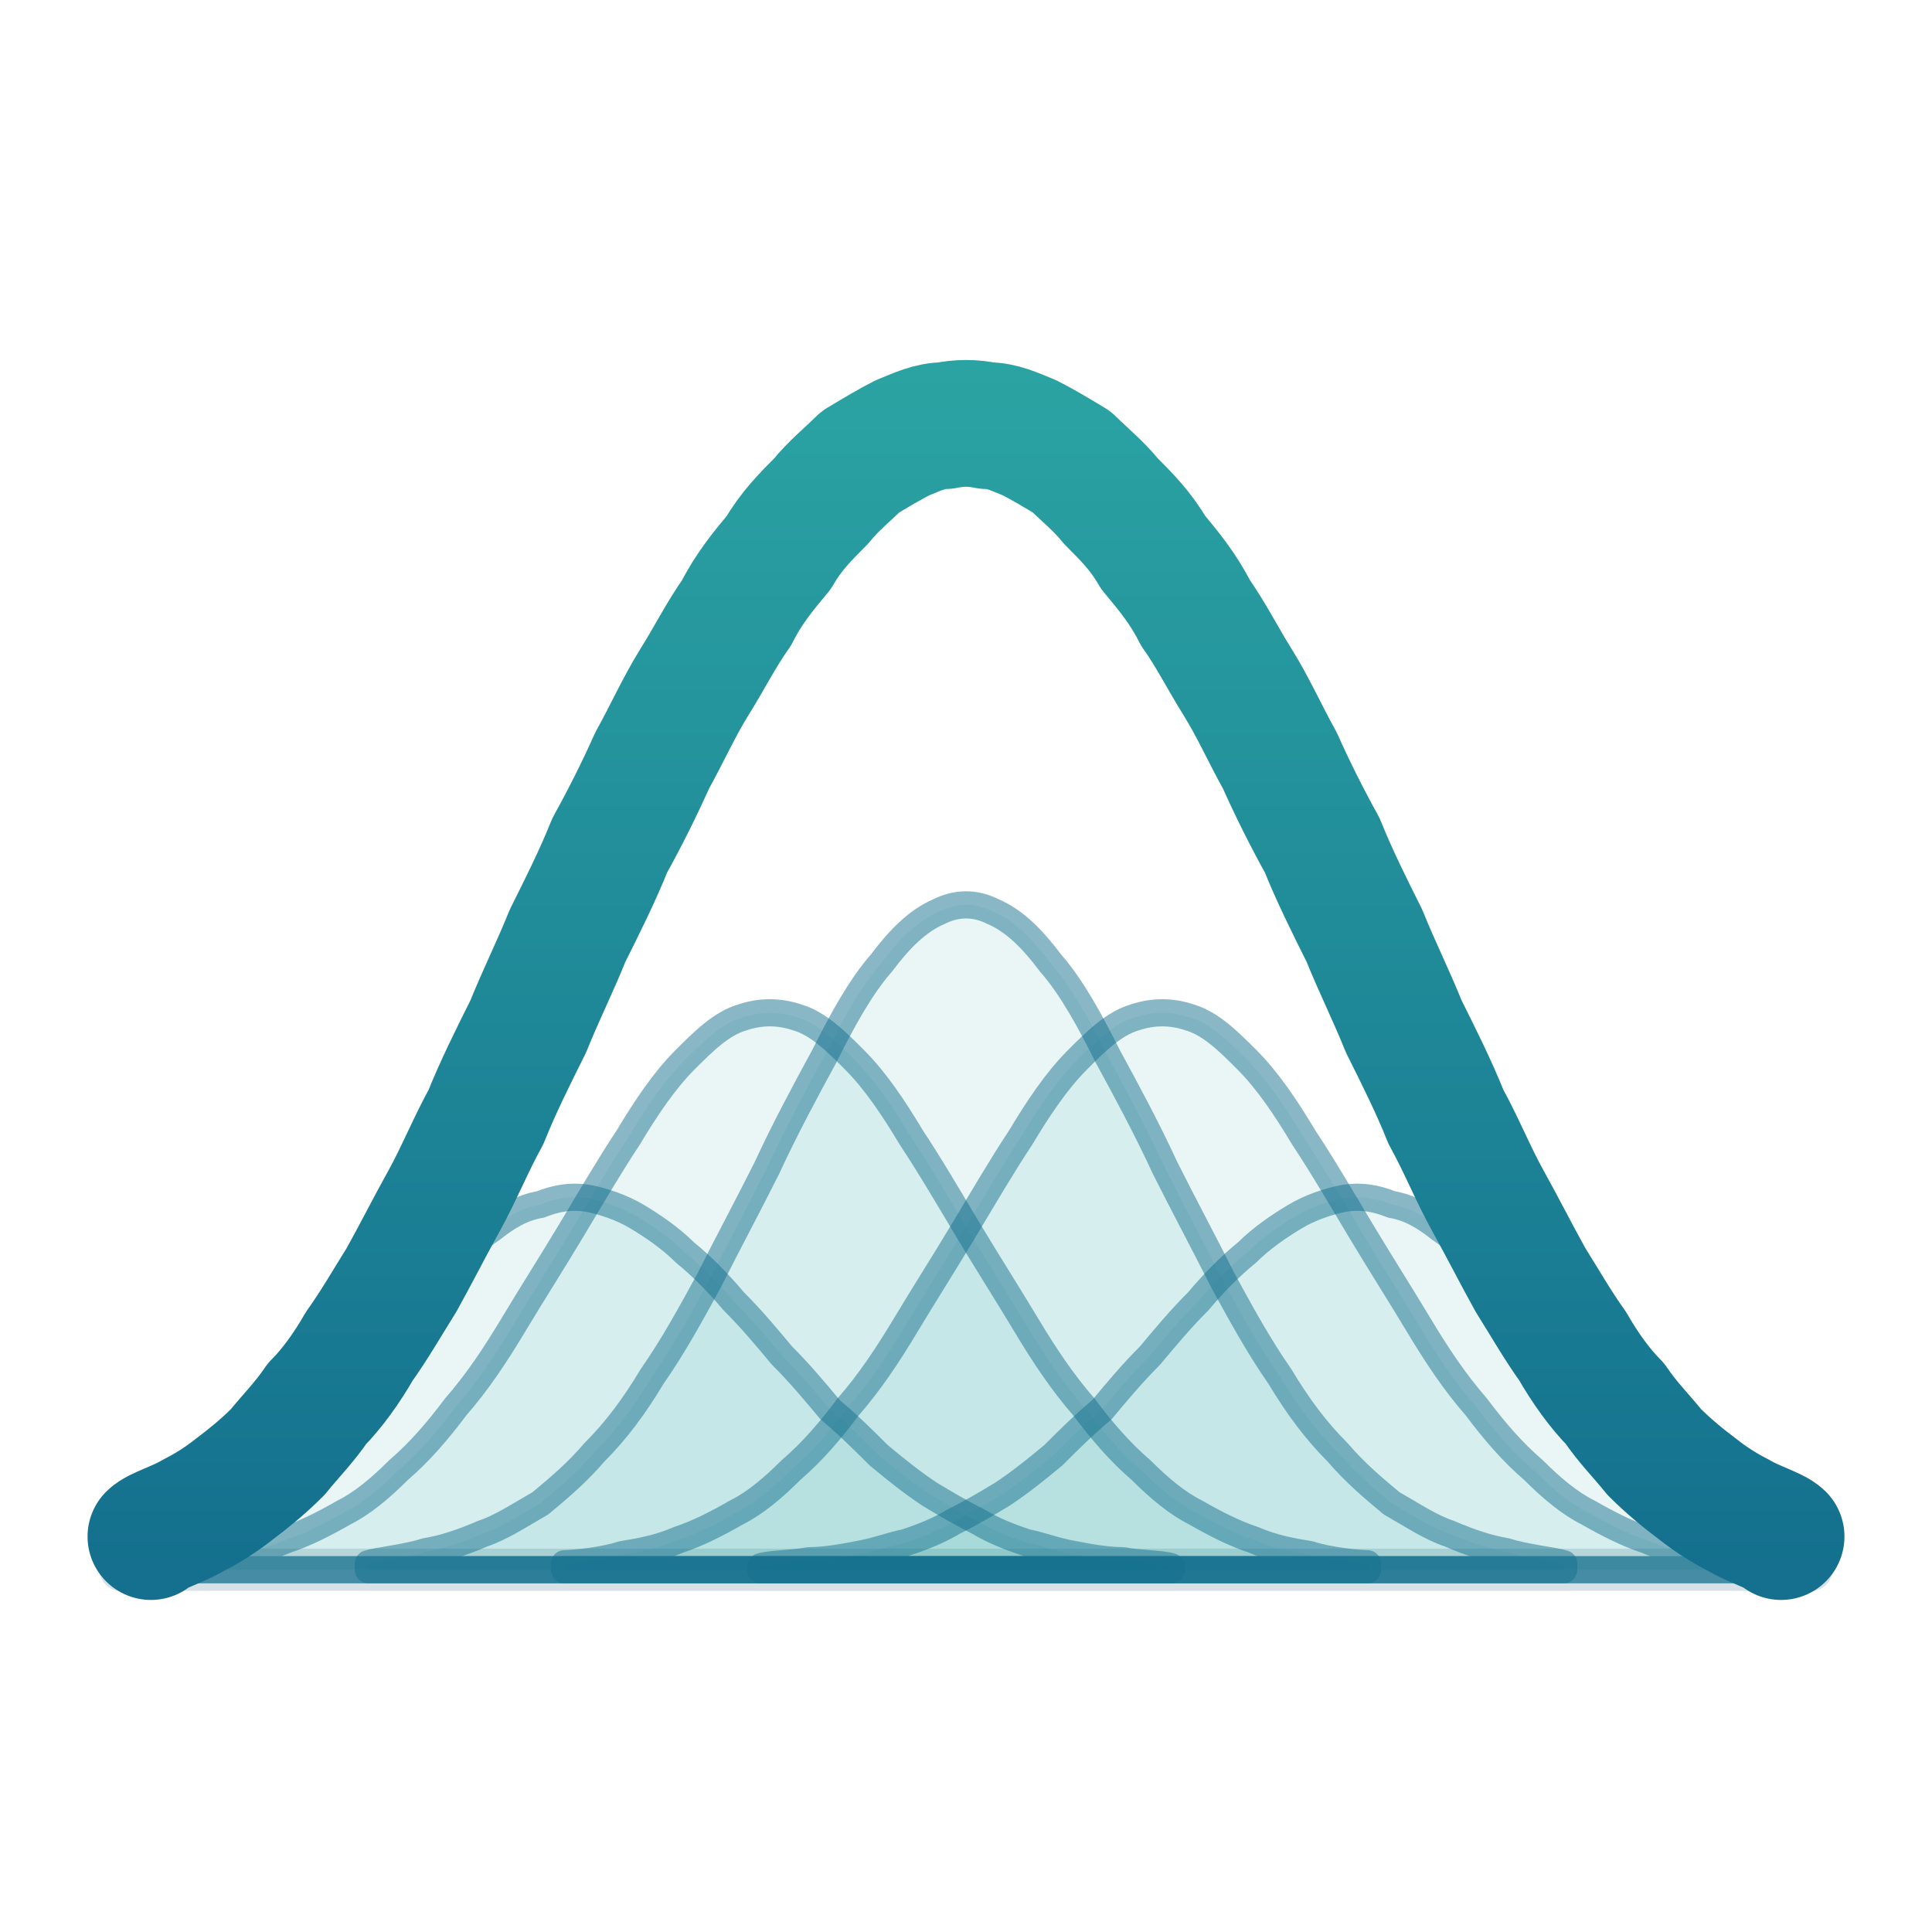
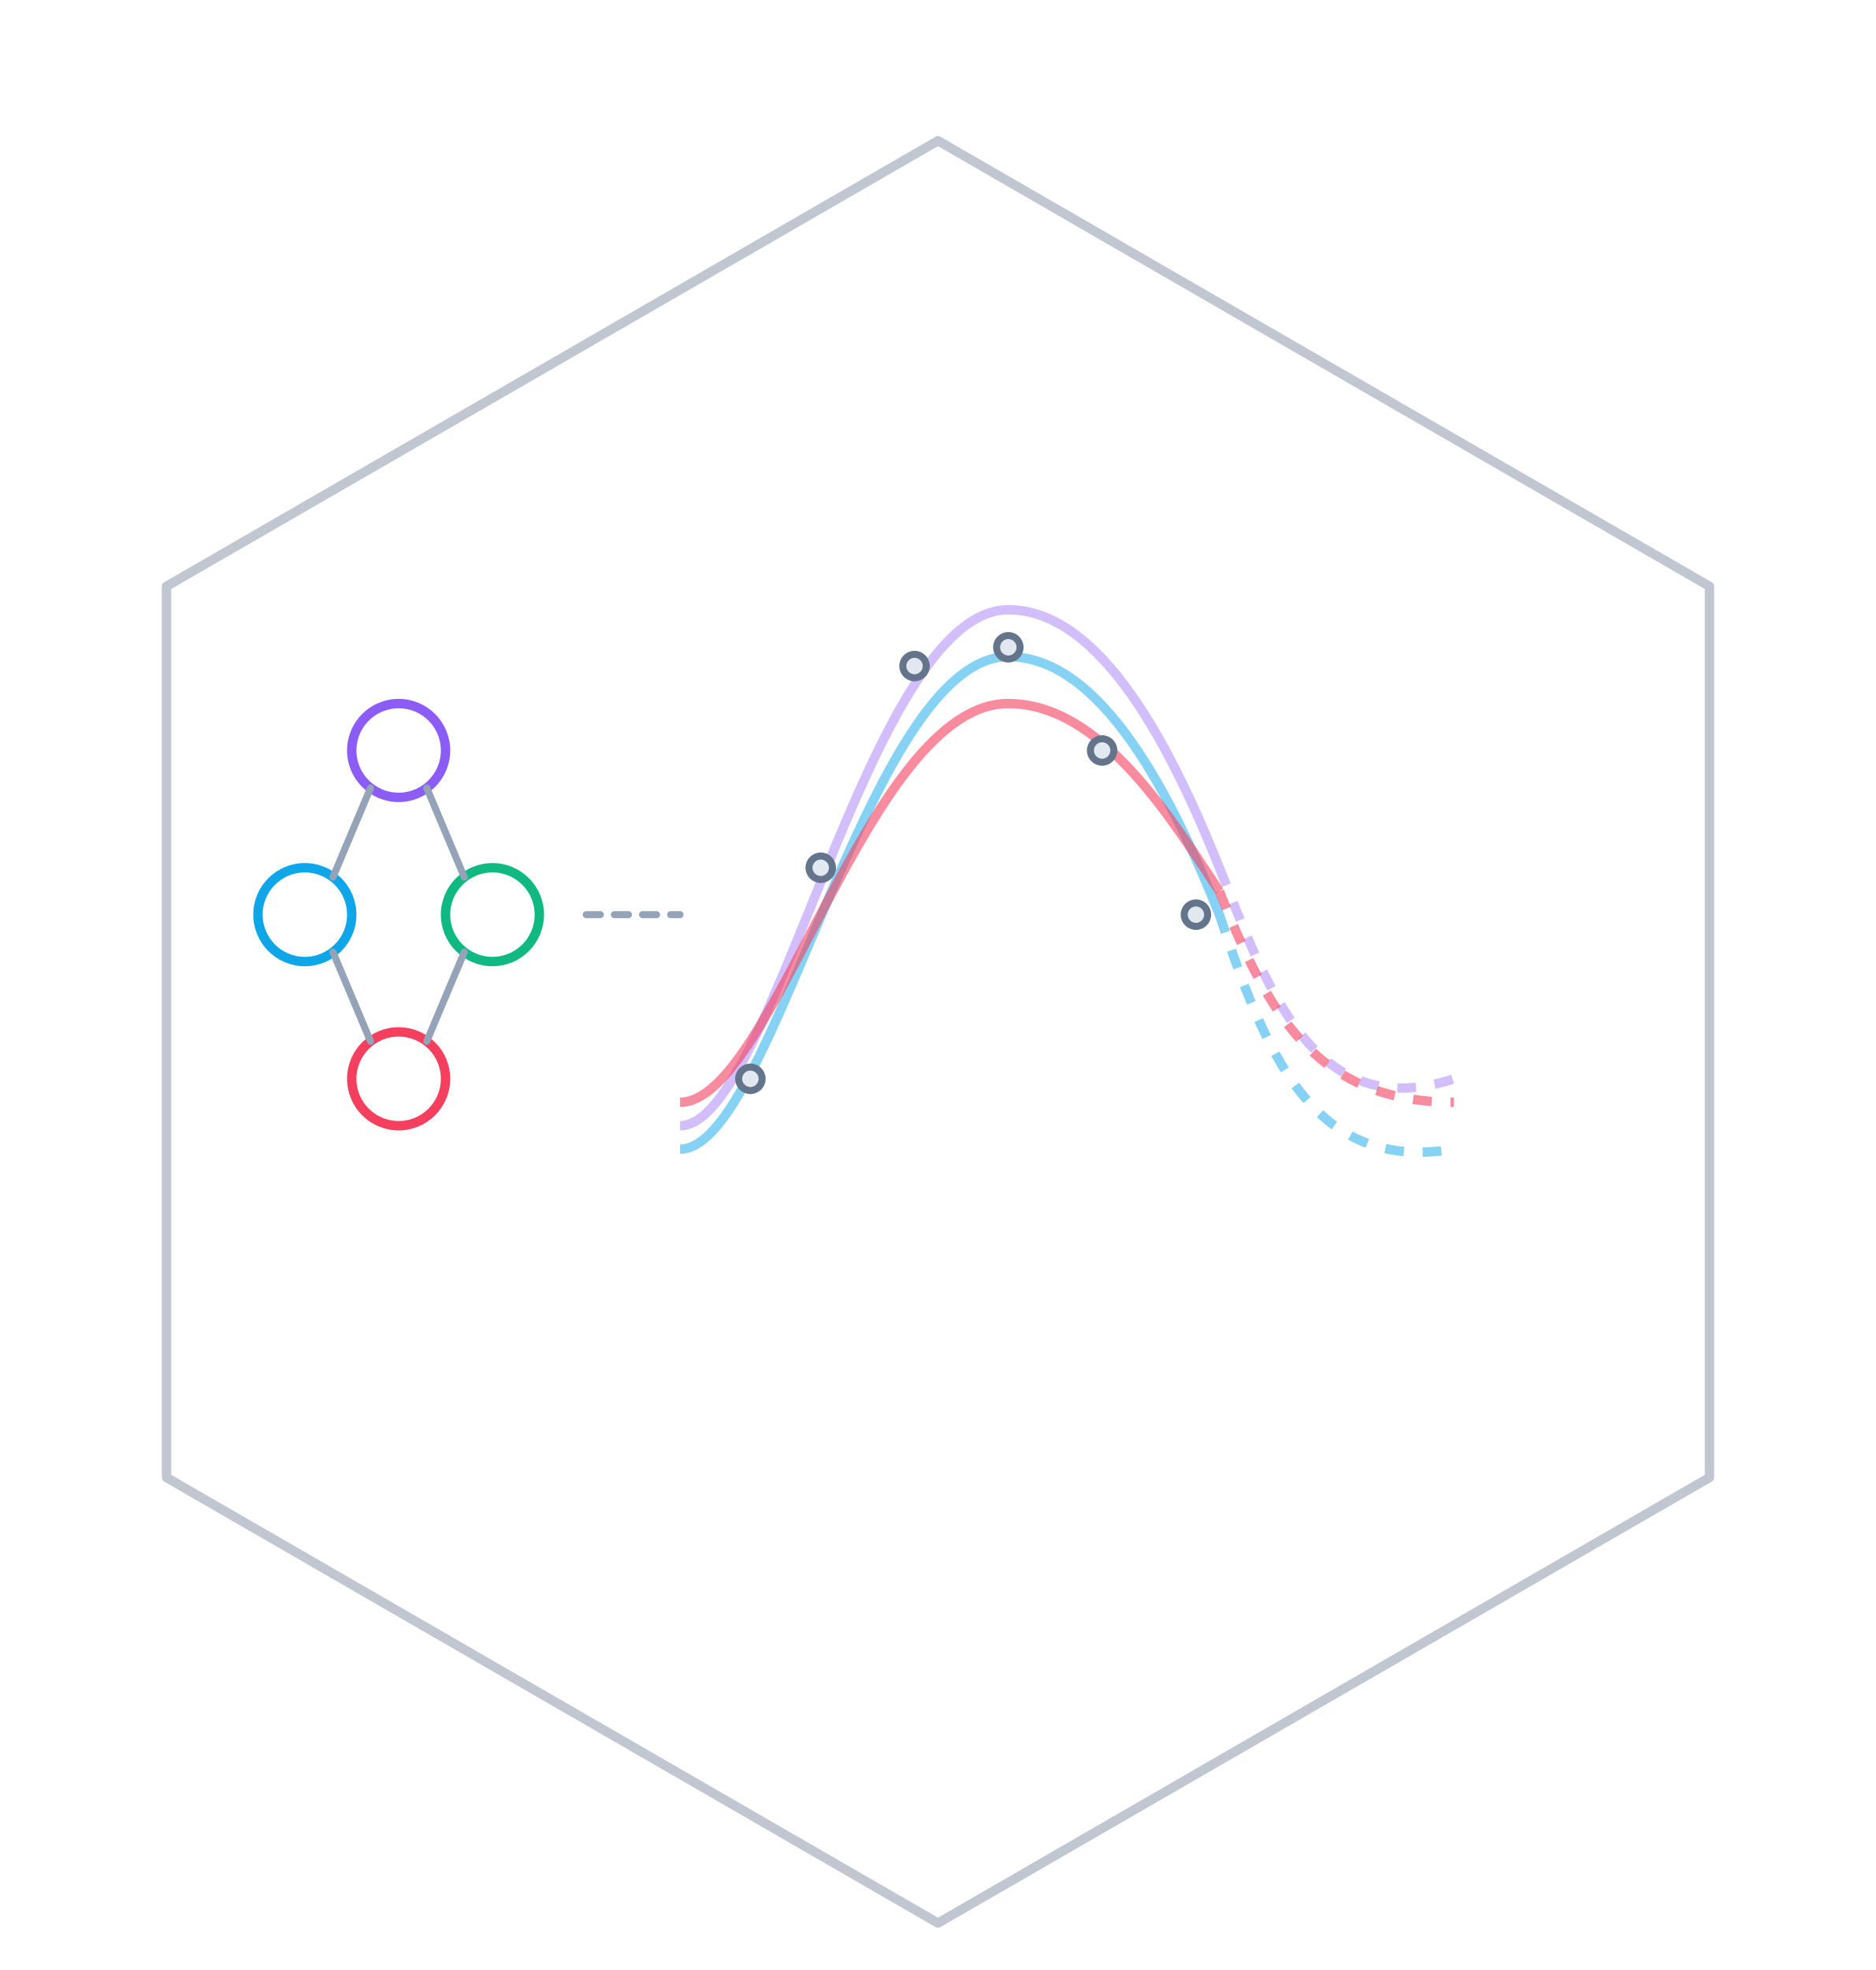
- <svg xmlns="http://www.w3.org/2000/svg" width="64" height="64" viewBox="0 0 64 64" fill="none" role="img" aria-label="EpiAware">
-   <defs>
-     <linearGradient id="joint" x1="0" y1="52" x2="0" y2="10" gradientUnits="userSpaceOnUse">
-       <stop offset="0" stop-color="#14708E" />
-       <stop offset="1" stop-color="#2CA6A4" />
-     </linearGradient>
-   </defs>
-   <path d="M4 52 H60" stroke="#9DB4C0" stroke-width="1.4" stroke-linecap="round" opacity="0.4" />
-   <g fill="#2CA6A4" fill-opacity="0.10" stroke="none">
-     <path d="M 5.0 50.7 C 5.3 50.6, 6.1 50.2, 6.6 49.9 C 7.1 49.6, 7.7 49.2, 8.2 48.8 C 8.8 48.3, 9.3 47.8, 9.8 47.3 C 10.4 46.8, 10.9 46.2, 11.4 45.6 C 12.0 45.0, 12.5 44.4, 13.0 43.8 C 13.6 43.2, 14.1 42.6, 14.7 42.1 C 15.2 41.6, 15.7 41.1, 16.3 40.7 C 16.8 40.3, 17.3 40.0, 17.9 39.9 C 18.4 39.7, 18.9 39.6, 19.5 39.7 C 20.0 39.8, 20.6 40.0, 21.1 40.3 C 21.6 40.6, 22.2 41.0, 22.7 41.5 C 23.2 41.9, 23.8 42.5, 24.3 43.1 C 24.9 43.7, 25.4 44.3, 25.9 44.9 C 26.5 45.5, 27.0 46.1, 27.5 46.7 C 28.1 47.2, 28.6 47.7, 29.1 48.2 C 29.7 48.7, 30.2 49.1, 30.8 49.5 C 31.3 49.8, 31.8 50.1, 32.4 50.4 C 32.9 50.7, 33.4 50.9, 34.0 51.1 C 34.5 51.2, 35.0 51.4, 35.6 51.5 C 36.1 51.6, 36.7 51.7, 37.2 51.7 C 37.7 51.8, 38.5 51.8, 38.8 51.9 L 38.8 52.0 L 5.0 52.0 Z" />
-     <path d="M 5.7 51.8 C 6.0 51.8, 7.0 51.7, 7.6 51.5 C 8.2 51.4, 8.8 51.3, 9.5 51.0 C 10.1 50.8, 10.7 50.5, 11.4 50.1 C 12.0 49.8, 12.6 49.3, 13.2 48.7 C 13.9 48.1, 14.5 47.4, 15.1 46.6 C 15.8 45.8, 16.4 44.9, 17.0 43.9 C 17.6 42.9, 18.3 41.8, 18.9 40.8 C 19.5 39.8, 20.2 38.6, 20.8 37.7 C 21.4 36.7, 22.0 35.8, 22.7 35.1 C 23.3 34.5, 23.9 33.9, 24.6 33.7 C 25.2 33.5, 25.8 33.5, 26.4 33.7 C 27.1 33.9, 27.7 34.5, 28.3 35.1 C 29.0 35.8, 29.6 36.7, 30.2 37.7 C 30.8 38.6, 31.5 39.8, 32.1 40.8 C 32.7 41.8, 33.4 42.9, 34.0 43.9 C 34.6 44.9, 35.2 45.8, 35.9 46.6 C 36.5 47.4, 37.1 48.1, 37.8 48.7 C 38.4 49.3, 39.0 49.8, 39.6 50.1 C 40.3 50.5, 40.9 50.8, 41.5 51.0 C 42.2 51.3, 42.8 51.4, 43.4 51.5 C 44.0 51.7, 45.0 51.8, 45.3 51.8 L 45.3 52.0 L 5.7 52.0 Z" />
-     <path d="M 12.2 51.8 C 12.5 51.7, 13.5 51.6, 14.1 51.4 C 14.7 51.3, 15.3 51.1, 16.0 50.8 C 16.6 50.6, 17.2 50.2, 17.9 49.8 C 18.5 49.3, 19.1 48.8, 19.7 48.1 C 20.4 47.4, 21.0 46.6, 21.6 45.6 C 22.3 44.6, 22.9 43.5, 23.5 42.4 C 24.1 41.2, 24.8 39.9, 25.4 38.7 C 26.0 37.4, 26.7 36.1, 27.3 35.0 C 27.9 33.8, 28.5 32.7, 29.2 31.9 C 29.8 31.1, 30.4 30.5, 31.1 30.2 C 31.7 29.9, 32.3 29.9, 32.9 30.2 C 33.6 30.5, 34.2 31.1, 34.8 31.9 C 35.5 32.7, 36.1 33.8, 36.7 35.0 C 37.3 36.1, 38.0 37.4, 38.6 38.7 C 39.2 39.9, 39.9 41.2, 40.5 42.4 C 41.1 43.5, 41.7 44.6, 42.4 45.6 C 43.0 46.6, 43.6 47.4, 44.3 48.1 C 44.9 48.8, 45.5 49.3, 46.1 49.8 C 46.8 50.2, 47.4 50.6, 48.0 50.8 C 48.7 51.1, 49.3 51.3, 49.9 51.4 C 50.5 51.6, 51.5 51.7, 51.8 51.8 L 51.8 52.0 L 12.2 52.0 Z" />
-     <path d="M 18.7 51.8 C 19.0 51.8, 20.0 51.7, 20.6 51.5 C 21.2 51.4, 21.8 51.3, 22.5 51.0 C 23.1 50.8, 23.7 50.5, 24.4 50.1 C 25.0 49.8, 25.6 49.3, 26.2 48.7 C 26.9 48.1, 27.5 47.4, 28.1 46.6 C 28.8 45.8, 29.4 44.9, 30.0 43.9 C 30.6 42.9, 31.3 41.8, 31.9 40.8 C 32.5 39.8, 33.2 38.6, 33.8 37.7 C 34.4 36.7, 35.0 35.8, 35.7 35.1 C 36.3 34.5, 36.9 33.9, 37.6 33.7 C 38.2 33.5, 38.8 33.5, 39.4 33.7 C 40.1 33.9, 40.7 34.5, 41.3 35.1 C 42.0 35.8, 42.6 36.7, 43.2 37.7 C 43.8 38.6, 44.5 39.8, 45.1 40.8 C 45.7 41.8, 46.4 42.9, 47.0 43.9 C 47.6 44.9, 48.2 45.8, 48.9 46.6 C 49.5 47.4, 50.1 48.1, 50.8 48.7 C 51.4 49.3, 52.0 49.8, 52.6 50.1 C 53.3 50.5, 53.9 50.8, 54.5 51.0 C 55.2 51.3, 55.8 51.4, 56.4 51.5 C 57.0 51.7, 58.0 51.8, 58.3 51.8 L 58.3 52.0 L 18.7 52.0 Z" />
-     <path d="M 25.2 51.9 C 25.5 51.8, 26.3 51.8, 26.8 51.7 C 27.3 51.7, 27.9 51.6, 28.4 51.5 C 29.0 51.4, 29.5 51.2, 30.0 51.1 C 30.6 50.9, 31.1 50.7, 31.6 50.4 C 32.2 50.1, 32.7 49.8, 33.2 49.5 C 33.8 49.1, 34.3 48.7, 34.9 48.2 C 35.4 47.7, 35.9 47.2, 36.5 46.7 C 37.0 46.1, 37.5 45.5, 38.1 44.9 C 38.6 44.3, 39.1 43.7, 39.7 43.1 C 40.2 42.5, 40.8 41.9, 41.3 41.5 C 41.8 41.0, 42.4 40.6, 42.9 40.3 C 43.4 40.0, 44.0 39.8, 44.5 39.7 C 45.1 39.6, 45.6 39.7, 46.1 39.9 C 46.7 40.0, 47.2 40.3, 47.7 40.7 C 48.3 41.1, 48.8 41.6, 49.3 42.1 C 49.9 42.6, 50.4 43.2, 51.0 43.8 C 51.5 44.4, 52.0 45.0, 52.6 45.6 C 53.1 46.2, 53.6 46.8, 54.2 47.3 C 54.7 47.8, 55.2 48.3, 55.8 48.8 C 56.3 49.2, 56.9 49.6, 57.4 49.9 C 57.9 50.2, 58.7 50.6, 59.0 50.7 L 59.0 52.0 L 25.2 52.0 Z" />
-   </g>
-   <g fill="none" stroke="#14708E" stroke-width="0.9" stroke-opacity="0.5" stroke-linejoin="round" stroke-linecap="round">
-     <path d="M 5.0 50.7 C 5.3 50.6, 6.1 50.2, 6.6 49.9 C 7.1 49.6, 7.7 49.2, 8.2 48.8 C 8.8 48.3, 9.3 47.8, 9.8 47.3 C 10.4 46.8, 10.9 46.2, 11.4 45.6 C 12.0 45.0, 12.5 44.4, 13.0 43.8 C 13.6 43.2, 14.1 42.6, 14.7 42.1 C 15.2 41.6, 15.7 41.1, 16.3 40.7 C 16.8 40.3, 17.3 40.0, 17.9 39.9 C 18.4 39.7, 18.9 39.6, 19.5 39.7 C 20.0 39.8, 20.6 40.0, 21.1 40.3 C 21.6 40.6, 22.2 41.0, 22.7 41.5 C 23.2 41.9, 23.8 42.5, 24.3 43.1 C 24.9 43.7, 25.4 44.3, 25.9 44.9 C 26.5 45.5, 27.0 46.1, 27.5 46.7 C 28.1 47.2, 28.6 47.7, 29.1 48.2 C 29.7 48.7, 30.2 49.1, 30.8 49.5 C 31.3 49.8, 31.8 50.1, 32.4 50.4 C 32.9 50.7, 33.4 50.9, 34.0 51.1 C 34.5 51.2, 35.0 51.4, 35.6 51.5 C 36.1 51.6, 36.7 51.7, 37.2 51.7 C 37.7 51.8, 38.5 51.8, 38.8 51.9 L 38.8 52.0 L 5.0 52.0 Z" />
-     <path d="M 5.7 51.8 C 6.0 51.8, 7.0 51.7, 7.6 51.5 C 8.2 51.4, 8.8 51.3, 9.5 51.0 C 10.1 50.8, 10.7 50.5, 11.4 50.1 C 12.0 49.8, 12.6 49.3, 13.2 48.7 C 13.9 48.1, 14.5 47.4, 15.1 46.6 C 15.8 45.8, 16.4 44.9, 17.0 43.9 C 17.6 42.9, 18.3 41.8, 18.9 40.8 C 19.5 39.8, 20.2 38.6, 20.8 37.7 C 21.4 36.7, 22.0 35.8, 22.7 35.1 C 23.3 34.5, 23.9 33.9, 24.6 33.7 C 25.2 33.5, 25.8 33.5, 26.4 33.7 C 27.1 33.9, 27.7 34.5, 28.3 35.1 C 29.0 35.8, 29.6 36.7, 30.2 37.7 C 30.8 38.6, 31.5 39.8, 32.1 40.8 C 32.7 41.8, 33.4 42.9, 34.0 43.9 C 34.6 44.9, 35.2 45.8, 35.9 46.6 C 36.5 47.4, 37.1 48.1, 37.8 48.7 C 38.4 49.3, 39.0 49.8, 39.6 50.1 C 40.3 50.5, 40.9 50.8, 41.5 51.0 C 42.2 51.3, 42.8 51.4, 43.4 51.5 C 44.0 51.7, 45.0 51.8, 45.3 51.8 L 45.3 52.0 L 5.7 52.0 Z" />
-     <path d="M 12.2 51.8 C 12.5 51.7, 13.5 51.6, 14.1 51.4 C 14.7 51.3, 15.3 51.1, 16.0 50.8 C 16.6 50.6, 17.2 50.2, 17.9 49.8 C 18.5 49.3, 19.1 48.8, 19.7 48.1 C 20.4 47.4, 21.0 46.6, 21.6 45.6 C 22.3 44.6, 22.9 43.5, 23.5 42.4 C 24.1 41.2, 24.8 39.9, 25.4 38.7 C 26.0 37.4, 26.7 36.1, 27.3 35.0 C 27.9 33.8, 28.5 32.7, 29.2 31.9 C 29.8 31.1, 30.4 30.5, 31.1 30.2 C 31.7 29.9, 32.3 29.9, 32.9 30.2 C 33.6 30.5, 34.2 31.1, 34.8 31.9 C 35.5 32.7, 36.1 33.8, 36.7 35.0 C 37.3 36.1, 38.0 37.4, 38.6 38.7 C 39.2 39.9, 39.9 41.2, 40.5 42.4 C 41.1 43.5, 41.7 44.6, 42.4 45.6 C 43.0 46.6, 43.6 47.4, 44.3 48.1 C 44.9 48.8, 45.5 49.3, 46.1 49.8 C 46.8 50.2, 47.4 50.6, 48.0 50.8 C 48.7 51.1, 49.3 51.3, 49.9 51.4 C 50.5 51.6, 51.5 51.7, 51.8 51.8 L 51.8 52.0 L 12.2 52.0 Z" />
-     <path d="M 18.7 51.8 C 19.0 51.8, 20.0 51.7, 20.6 51.5 C 21.2 51.4, 21.8 51.3, 22.5 51.0 C 23.1 50.8, 23.7 50.5, 24.4 50.1 C 25.0 49.8, 25.6 49.3, 26.2 48.7 C 26.9 48.1, 27.5 47.4, 28.1 46.6 C 28.8 45.8, 29.4 44.9, 30.0 43.9 C 30.6 42.9, 31.3 41.8, 31.9 40.8 C 32.5 39.8, 33.2 38.6, 33.8 37.7 C 34.4 36.7, 35.0 35.8, 35.7 35.1 C 36.3 34.5, 36.9 33.9, 37.6 33.7 C 38.2 33.5, 38.8 33.5, 39.4 33.7 C 40.1 33.9, 40.7 34.5, 41.3 35.1 C 42.0 35.8, 42.6 36.7, 43.2 37.7 C 43.8 38.6, 44.5 39.8, 45.1 40.8 C 45.7 41.8, 46.4 42.9, 47.0 43.9 C 47.6 44.9, 48.2 45.8, 48.9 46.6 C 49.5 47.4, 50.1 48.1, 50.8 48.7 C 51.4 49.3, 52.0 49.8, 52.6 50.1 C 53.3 50.5, 53.9 50.8, 54.5 51.0 C 55.2 51.3, 55.8 51.4, 56.4 51.5 C 57.0 51.7, 58.0 51.8, 58.3 51.8 L 58.3 52.0 L 18.7 52.0 Z" />
-     <path d="M 25.2 51.9 C 25.5 51.8, 26.3 51.8, 26.8 51.7 C 27.3 51.7, 27.9 51.6, 28.4 51.5 C 29.0 51.4, 29.5 51.2, 30.0 51.1 C 30.6 50.9, 31.1 50.7, 31.6 50.4 C 32.2 50.1, 32.7 49.8, 33.2 49.5 C 33.8 49.1, 34.3 48.7, 34.9 48.2 C 35.4 47.7, 35.9 47.2, 36.5 46.7 C 37.0 46.1, 37.5 45.5, 38.1 44.9 C 38.6 44.3, 39.1 43.7, 39.7 43.1 C 40.2 42.5, 40.8 41.9, 41.3 41.5 C 41.8 41.0, 42.4 40.6, 42.9 40.3 C 43.4 40.0, 44.0 39.8, 44.5 39.7 C 45.1 39.6, 45.6 39.7, 46.1 39.9 C 46.7 40.0, 47.2 40.3, 47.7 40.7 C 48.3 41.1, 48.8 41.6, 49.3 42.1 C 49.9 42.6, 50.4 43.2, 51.0 43.8 C 51.5 44.4, 52.0 45.0, 52.6 45.6 C 53.1 46.2, 53.6 46.8, 54.2 47.3 C 54.7 47.8, 55.2 48.3, 55.8 48.8 C 56.3 49.2, 56.9 49.6, 57.4 49.9 C 57.9 50.2, 58.7 50.6, 59.0 50.7 L 59.0 52.0 L 25.2 52.0 Z" />
-   </g>
-   <path d="M 5.0 50.9 C 5.2 50.7, 5.9 50.5, 6.4 50.2 C 6.8 50.0, 7.3 49.7, 7.8 49.3 C 8.2 49.0, 8.7 48.6, 9.2 48.1 C 9.6 47.6, 10.1 47.1, 10.5 46.5 C 11.0 46.0, 11.5 45.3, 11.9 44.6 C 12.4 43.9, 12.8 43.2, 13.3 42.4 C 13.8 41.5, 14.2 40.7, 14.7 39.8 C 15.2 38.9, 15.6 37.9, 16.1 37.0 C 16.5 36.0, 17.0 35.0, 17.5 34.0 C 17.9 33.0, 18.4 32.0, 18.8 31.0 C 19.3 30.0, 19.8 29.0, 20.2 28.0 C 20.7 27.1, 21.2 26.1, 21.6 25.2 C 22.1 24.3, 22.5 23.4, 23.0 22.6 C 23.5 21.8, 23.9 21.0, 24.4 20.3 C 24.8 19.5, 25.3 18.9, 25.8 18.3 C 26.2 17.6, 26.7 17.1, 27.2 16.6 C 27.6 16.1, 28.1 15.7, 28.5 15.3 C 29.0 15.0, 29.5 14.7, 29.9 14.5 C 30.4 14.3, 30.8 14.1, 31.3 14.1 C 31.8 14.0, 32.2 14.0, 32.7 14.1 C 33.2 14.1, 33.6 14.3, 34.1 14.5 C 34.5 14.7, 35.0 15.0, 35.5 15.3 C 35.9 15.7, 36.4 16.1, 36.8 16.6 C 37.3 17.1, 37.8 17.6, 38.2 18.3 C 38.7 18.9, 39.2 19.5, 39.6 20.3 C 40.1 21.0, 40.5 21.8, 41.0 22.6 C 41.5 23.4, 41.9 24.3, 42.4 25.2 C 42.8 26.1, 43.3 27.1, 43.8 28.0 C 44.2 29.0, 44.7 30.0, 45.2 31.0 C 45.6 32.0, 46.1 33.0, 46.5 34.0 C 47.0 35.0, 47.5 36.0, 47.9 37.0 C 48.4 37.9, 48.8 38.9, 49.3 39.8 C 49.8 40.7, 50.2 41.5, 50.7 42.4 C 51.2 43.2, 51.6 43.9, 52.1 44.6 C 52.5 45.3, 53.0 46.0, 53.5 46.5 C 53.9 47.1, 54.4 47.6, 54.8 48.1 C 55.3 48.6, 55.8 49.0, 56.2 49.3 C 56.7 49.7, 57.2 50.0, 57.6 50.2 C 58.1 50.5, 58.8 50.7, 59.0 50.9" fill="none" stroke="url(#joint)" stroke-width="4.2" stroke-linecap="round" stroke-linejoin="round" />
+ <svg xmlns="http://www.w3.org/2000/svg" viewBox="0 0 400 420" role="img" aria-label="EpiAware">
+   <polygon points="200,30 364.5,125 364.5,315 200,410 35.5,315 35.5,125" fill="none" stroke="#64748b" stroke-width="2" stroke-linejoin="round" opacity="0.4" />
+   <circle cx="85" cy="160" r="10" fill="none" stroke="#8b5cf6" stroke-width="2" />
+   <circle cx="65" cy="195" r="10" fill="none" stroke="#0ea5e9" stroke-width="2" />
+   <circle cx="105" cy="195" r="10" fill="none" stroke="#10b981" stroke-width="2" />
+   <circle cx="85" cy="230" r="10" fill="none" stroke="#f43f5e" stroke-width="2" />
+   <path d="M 79,168 L 71,187" fill="none" stroke="#94a3b8" stroke-width="1.5" stroke-linecap="round" />
+   <path d="M 91,168 L 99,187" fill="none" stroke="#94a3b8" stroke-width="1.5" stroke-linecap="round" />
+   <path d="M 71,203 L 79,222" fill="none" stroke="#94a3b8" stroke-width="1.5" stroke-linecap="round" />
+   <path d="M 99,203 L 91,222" fill="none" stroke="#94a3b8" stroke-width="1.5" stroke-linecap="round" />
+   <path d="M 125,195 L 145,195" fill="none" stroke="#94a3b8" stroke-width="1.5" stroke-linecap="round" stroke-dasharray="3 3" />
+   <path d="M 145,240 C 165,240 185,130 215,130 C 235,130 250,160 260,185" fill="none" stroke="#8b5cf6" stroke-width="2" opacity="0.4" />
+   <path d="M 145,245 C 165,245 185,140 215,140 C 235,140 250,170 260,195" fill="none" stroke="#0ea5e9" stroke-width="2" opacity="0.5" />
+   <path d="M 145,235 C 165,235 185,150 215,150 C 235,150 250,175 260,190" fill="none" stroke="#f43f5e" stroke-width="2" opacity="0.6" />
+   <path d="M 260,185 C 270,210 280,240 310,230" fill="none" stroke="#8b5cf6" stroke-width="2" opacity="0.4" stroke-dasharray="4 4" />
+   <path d="M 260,195 C 270,225 280,250 310,245" fill="none" stroke="#0ea5e9" stroke-width="2" opacity="0.5" stroke-dasharray="4 4" />
+   <path d="M 260,190 C 270,215 280,235 310,235" fill="none" stroke="#f43f5e" stroke-width="2" opacity="0.6" stroke-dasharray="4 4" />
+   <circle cx="160" cy="230" r="2.5" fill="#e2e8f0" stroke="#64748b" stroke-width="1.5" />
+   <circle cx="175" cy="185" r="2.5" fill="#e2e8f0" stroke="#64748b" stroke-width="1.5" />
+   <circle cx="195" cy="142" r="2.5" fill="#e2e8f0" stroke="#64748b" stroke-width="1.5" />
+   <circle cx="215" cy="138" r="2.5" fill="#e2e8f0" stroke="#64748b" stroke-width="1.5" />
+   <circle cx="235" cy="160" r="2.5" fill="#e2e8f0" stroke="#64748b" stroke-width="1.5" />
+   <circle cx="255" cy="195" r="2.5" fill="#e2e8f0" stroke="#64748b" stroke-width="1.5" />
</svg>
